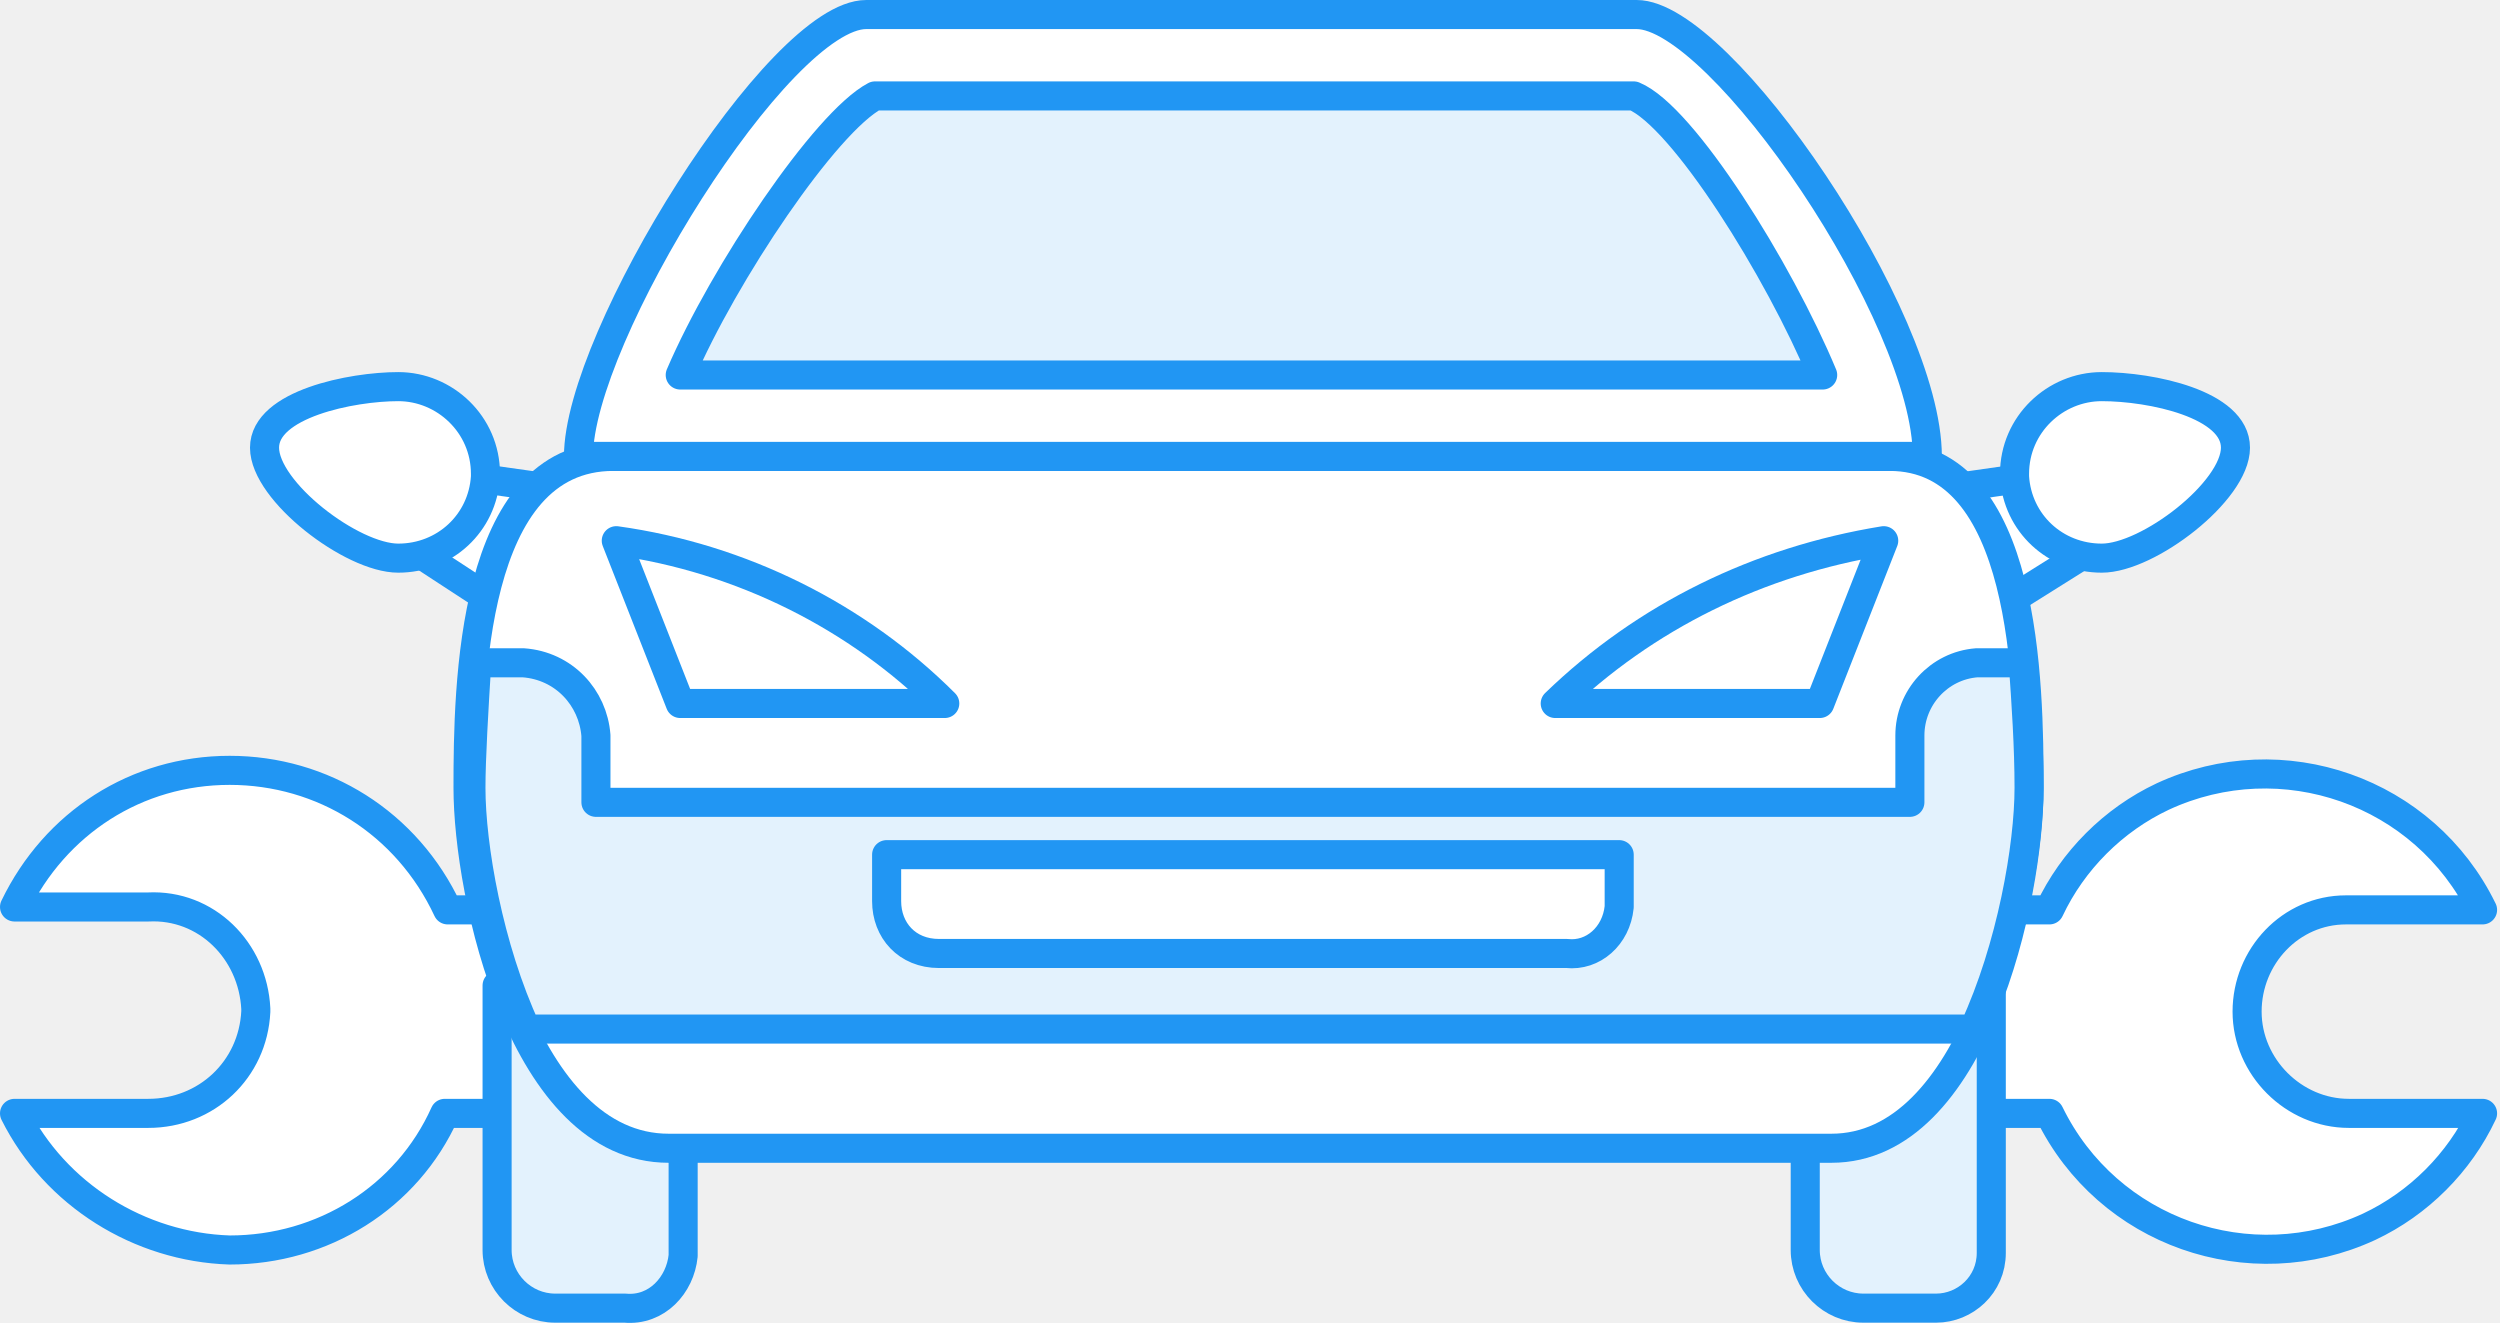
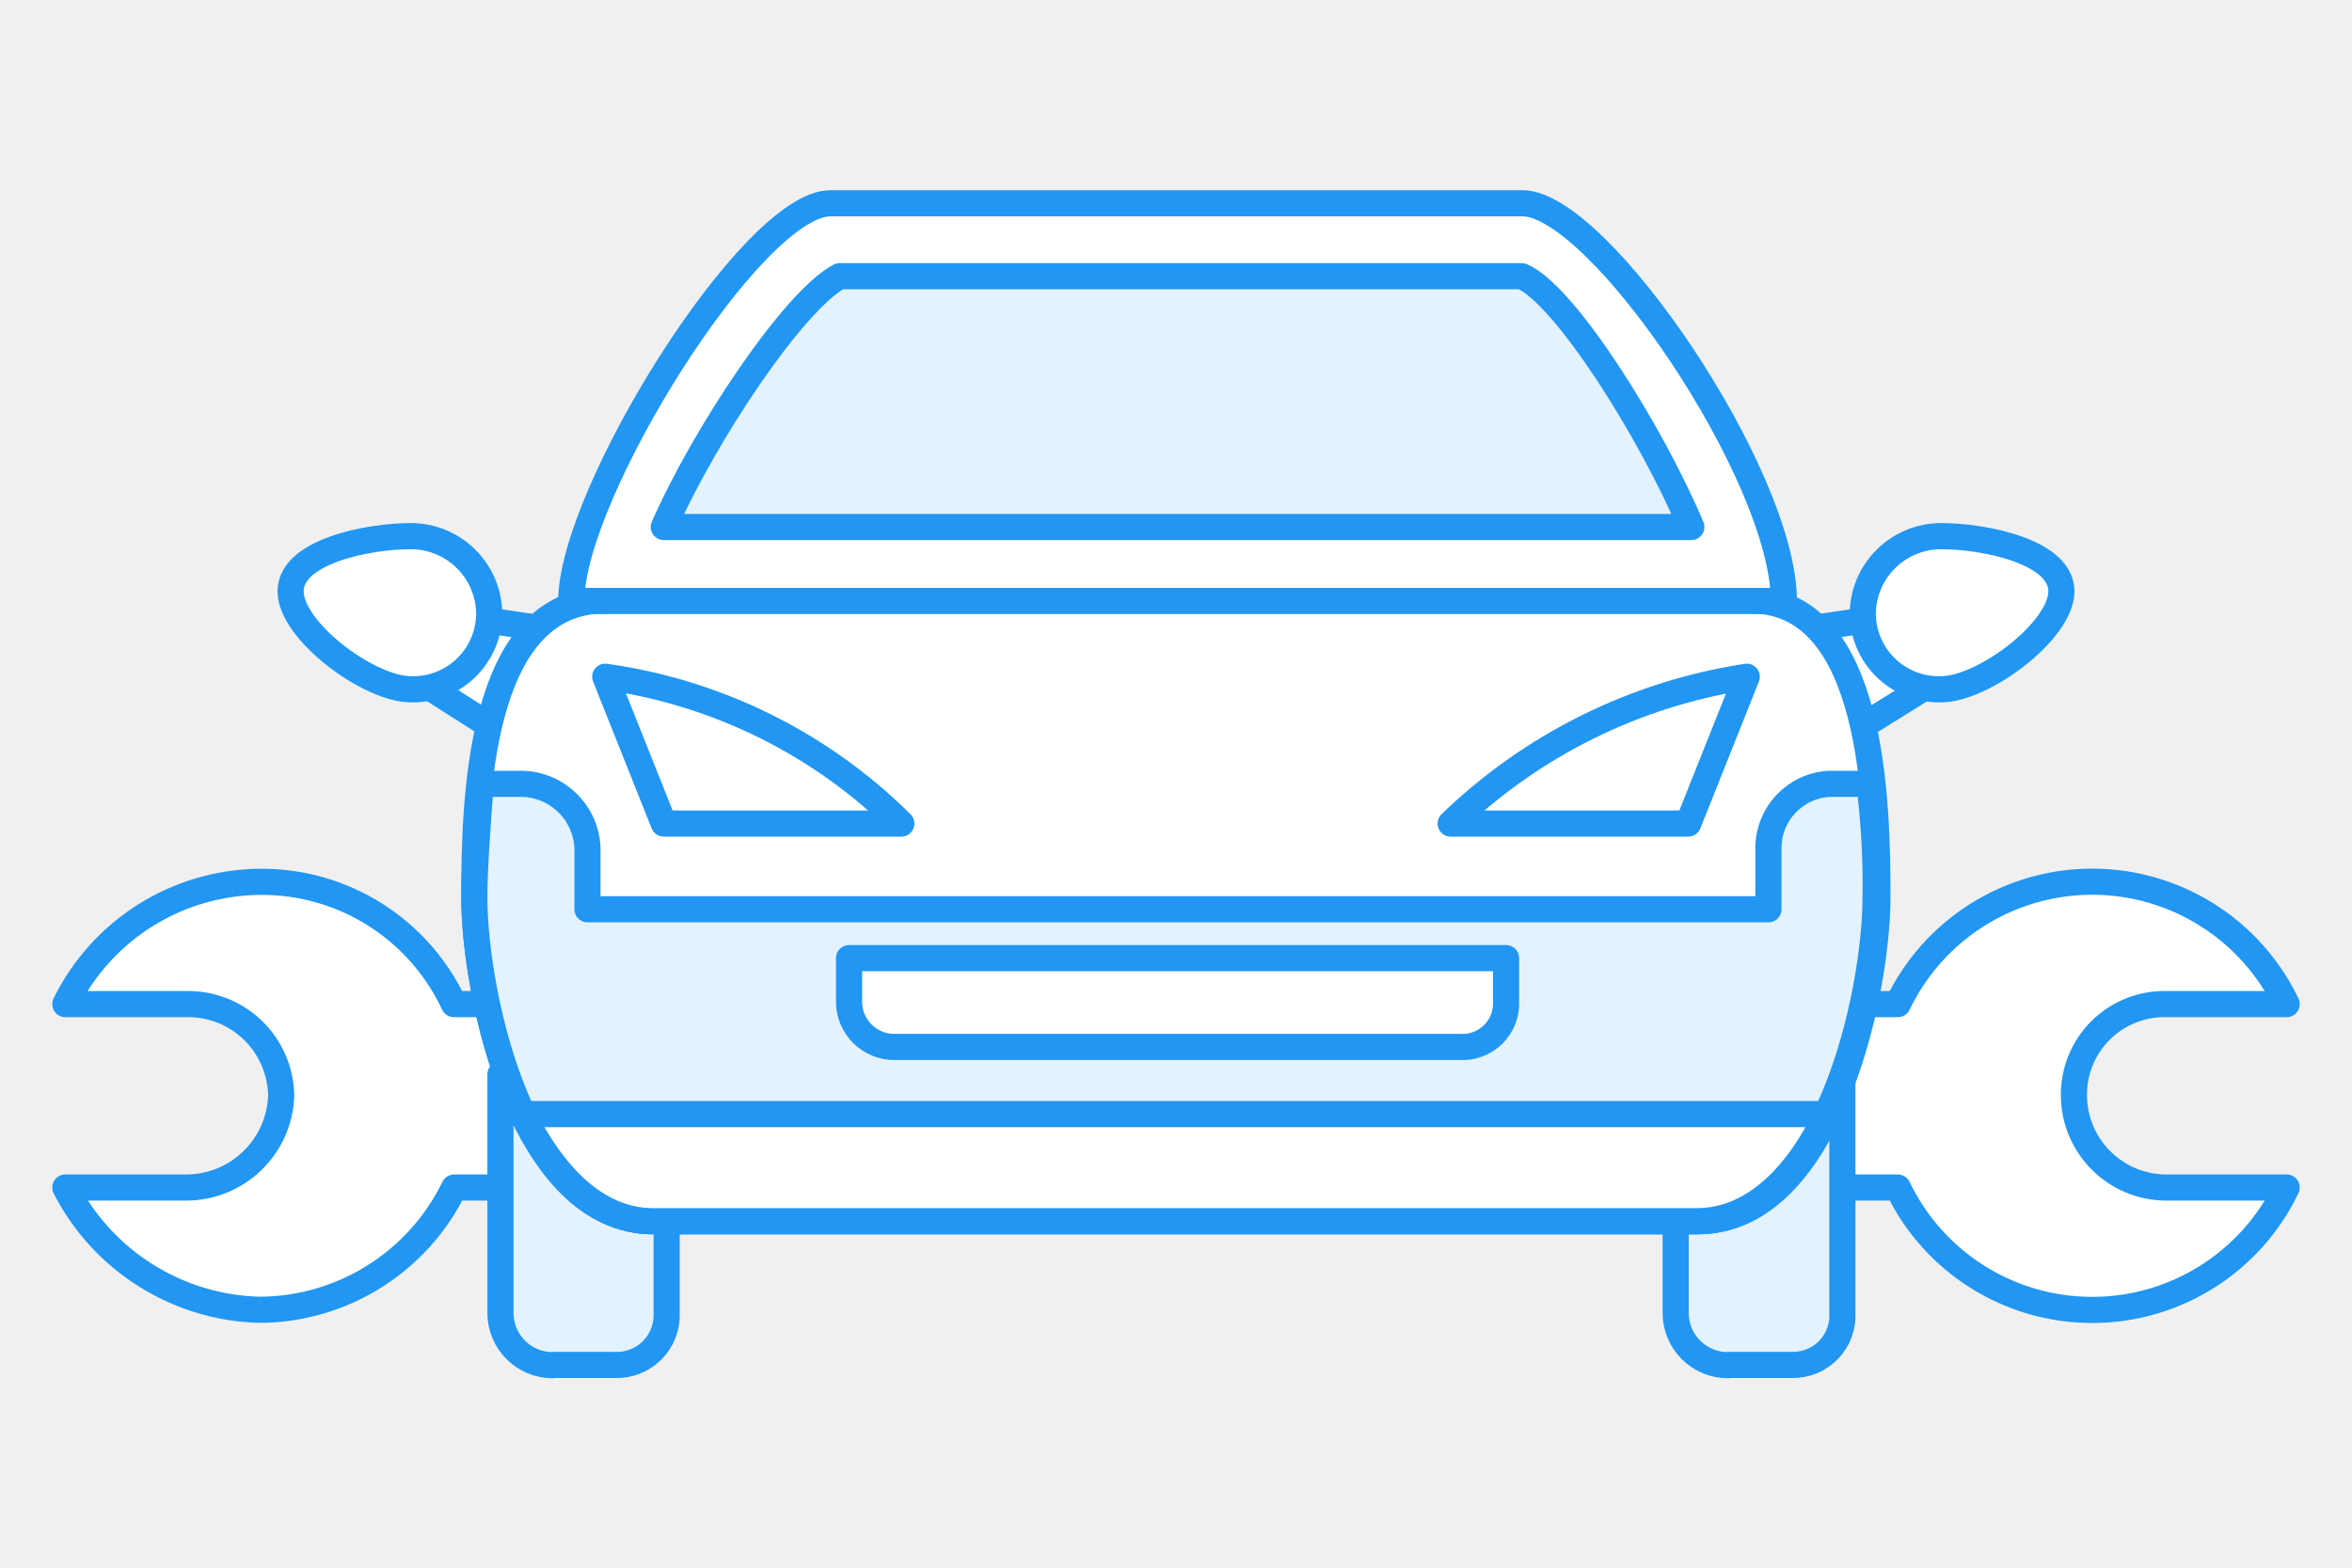
- <svg xmlns="http://www.w3.org/2000/svg" version="1.1" id="Слой_1" x="0px" y="0px" viewBox="0 0 86 45.5" style="enable-background:new 0 0 86 45.5;" xml:space="preserve">
-   <rect x="-2" y="-7.3" style="fill:none;" width="90" height="60" />
-   <path style="fill:#FFFFFF;stroke:#2196F3;stroke-linecap:round;stroke-linejoin:round;" d="M7.9,26.5c-3.2,0-6,1.8-7.4,4.7h4.6  c2-0.1,3.6,1.5,3.7,3.5c0,0,0,0,0,0.1l0,0c-0.1,2-1.7,3.5-3.7,3.5H0.5c1.4,2.8,4.3,4.6,7.4,4.7c3.2,0,6.1-1.8,7.4-4.7h55.2  c2,4.1,6.9,5.8,11,3.9c1.7-0.8,3.1-2.2,3.9-3.9h-4.6c-1.9,0-3.5-1.6-3.5-3.5l0,0c0-1.9,1.5-3.5,3.4-3.5c0,0,0.1,0,0.1,0h4.6  c-2-4.1-6.9-5.8-11-3.9c-1.7,0.8-3.1,2.2-3.9,3.9H15.4C14,28.3,11.1,26.5,7.9,26.5L7.9,26.5z" />
-   <path style="fill:#E3F2FD;stroke:#2196F3;stroke-linecap:round;stroke-linejoin:round;" d="M19.1,45h2.4c1.1,0.1,1.9-0.8,2-1.8  c0-0.1,0-0.1,0-0.2v-9.1h-6.4V43C17.1,44.1,18,45,19.1,45L19.1,45z" />
-   <path style="fill:#E3F2FD;stroke:#2196F3;stroke-linecap:round;stroke-linejoin:round;" d="M64.1,45h2.5c1,0,1.9-0.8,1.9-1.9  c0,0,0-0.1,0-0.1v-9.1h-6.4V43C62.1,44.1,63,45,64.1,45L64.1,45z" />
-   <polygon style="fill:#FFFFFF;stroke:#2196F3;stroke-linecap:round;stroke-linejoin:round;" points="14.7,16.2 21.8,17.2 18.2,21.5   13.3,18.3 " />
-   <path style="fill:#FFFFFF;stroke:#2196F3;stroke-linecap:round;stroke-linejoin:round;" d="M13.7,13.3c-1.6,0-4.6,0.6-4.6,2.1  s3,3.8,4.6,3.8c1.6,0,2.9-1.2,3-2.8c0,0,0-0.1,0-0.1C16.7,14.6,15.3,13.3,13.7,13.3z" />
-   <polygon style="fill:#FFFFFF;stroke:#2196F3;stroke-linecap:round;stroke-linejoin:round;" points="71.3,16.2 64.3,17.2 67.8,21.5   72.9,18.3 " />
-   <path style="fill:#FFFFFF;stroke:#2196F3;stroke-linecap:round;stroke-linejoin:round;" d="M72.3,13.3c1.7,0,4.6,0.6,4.6,2.1  s-3,3.8-4.6,3.8c-1.6,0-2.9-1.2-3-2.8c0,0,0-0.1,0-0.1C69.3,14.6,70.7,13.3,72.3,13.3z" />
-   <path style="fill:#FFFFFF;stroke:#2196F3;stroke-linecap:round;stroke-linejoin:round;" d="M43,39.5H23c-5,0-6.9-8.7-6.9-12.4  c0-3.5,0.1-11.4,5-11.4H65c4.7,0,4.8,7.8,4.8,11.4c0,3.8-1.9,12.4-6.8,12.4H43z" />
-   <path style="fill:#E3F2FD;stroke:#2196F3;stroke-linecap:round;stroke-linejoin:round;" d="M67.9,35.4c1.3-2.8,1.9-6.3,1.9-8.3  c0-1.4-0.1-2.9-0.2-4.3H68c-1.3,0.1-2.3,1.2-2.3,2.5v2.3H20.5v-2.3c-0.1-1.3-1.1-2.4-2.5-2.5h-1.6c-0.1,1.6-0.2,3.3-0.2,4.3  c0,2,0.6,5.5,1.9,8.3H67.9z" />
-   <path style="fill:#FFFFFF;stroke:#2196F3;stroke-linecap:round;stroke-linejoin:round;" d="M21.2,18.6c4.3,0.6,8.3,2.6,11.3,5.6  h-9.1L21.2,18.6z" />
-   <path style="fill:#FFFFFF;stroke:#2196F3;stroke-linecap:round;stroke-linejoin:round;" d="M64.8,18.6c-4.3,0.7-8.2,2.6-11.3,5.6  h9.1L64.8,18.6z" />
-   <path style="fill:#FFFFFF;stroke:#2196F3;stroke-linecap:round;stroke-linejoin:round;" d="M19.9,15.7h46.4c0-4.8-7.1-15.2-10-15.2  H29.8C26.8,0.5,19.9,11.6,19.9,15.7z" />
-   <path style="fill:#E3F2FD;stroke:#2196F3;stroke-linecap:round;stroke-linejoin:round;" d="M23.4,12.9h39.3  c-1.5-3.6-4.8-8.9-6.5-9.6H30.1C28.4,4.2,24.9,9.4,23.4,12.9z" />
-   <path style="fill:#FFFFFF;stroke:#2196F3;stroke-linecap:round;stroke-linejoin:round;" d="M32.3,32.8h21.6c0.9,0.1,1.7-0.6,1.8-1.6  c0-0.1,0-0.1,0-0.2v-1.6H30.5V31C30.5,32,31.2,32.8,32.3,32.8C32.2,32.8,32.2,32.8,32.3,32.8z" />
+ <svg xmlns="http://www.w3.org/2000/svg" id="6db32ab2-7784-4e1e-8c5c-a1bab9072773" data-name="solutions-1" viewBox="0 0 90 60">
+   <path d="M9.94,33.75A8.38,8.38,0,0,0,2.5,38.43H7.1a3.56,3.56,0,0,1,3.66,3.51h0A3.64,3.64,0,0,1,7.1,45.45H2.5a8.6,8.6,0,0,0,7.44,4.68,8.32,8.32,0,0,0,7.44-4.68H72.62a8.25,8.25,0,0,0,14.88,0H82.9a3.54,3.54,0,0,1-3.54-3.51h0a3.46,3.46,0,0,1,3.54-3.51h4.6a8.25,8.25,0,0,0-14.88,0H17.37a8.11,8.11,0,0,0-7.44-4.68Z" style="fill:#fff;stroke:#2196f3;stroke-linecap:round;stroke-linejoin:round;fill-rule:evenodd" />
+   <path d="M21.15,52.24h2.36a1.91,1.91,0,0,0,2-2V41.12H19.15v9.13a2,2,0,0,0,2,2Z" style="fill:#e3f2fd;stroke:#2196f3;stroke-linecap:round;stroke-linejoin:round;fill-rule:evenodd" />
+   <path d="M66.13,52.24h2.48a1.89,1.89,0,0,0,1.89-2V41.12H64.12v9.13a2,2,0,0,0,2,2Z" style="fill:#e3f2fd;stroke:#2196f3;stroke-linecap:round;stroke-linejoin:round;fill-rule:evenodd" />
+   <polygon points="16.67 23.45 23.75 24.5 20.21 28.71 15.25 25.55 16.67 23.45" style="fill:#fff;stroke:#2196f3;stroke-linecap:round;stroke-linejoin:round;fill-rule:evenodd" />
+   <path d="M15.72,20.52c-1.65,0-4.6.59-4.6,2.11s3,3.75,4.6,3.75a2.91,2.91,0,0,0,3-2.93,3,3,0,0,0-3-2.93Z" style="fill:#fff;stroke:#2196f3;stroke-linecap:round;stroke-linejoin:round;fill-rule:evenodd" />
+   <polygon points="73.33 23.45 66.25 24.5 69.79 28.71 74.87 25.55 73.33 23.45" style="fill:#fff;stroke:#2196f3;stroke-linecap:round;stroke-linejoin:round;fill-rule:evenodd" />
+   <path d="M74.28,20.52c1.65,0,4.6.59,4.6,2.11s-3,3.75-4.6,3.75a2.91,2.91,0,0,1-3-2.93,3,3,0,0,1,3-2.93Z" style="fill:#fff;stroke:#2196f3;stroke-linecap:round;stroke-linejoin:round;fill-rule:evenodd" />
+   <path d="M45,46.74H25c-5,0-6.85-8.66-6.85-12.41,0-3.51.12-11.35,5-11.35H67c4.72,0,4.84,7.84,4.84,11.35,0,3.75-1.89,12.41-6.85,12.41Z" style="fill:#fff;stroke:#2196f3;stroke-linecap:round;stroke-linejoin:round;fill-rule:evenodd" />
+   <path d="M45,46.74H25c-5,0-6.85-8.66-6.85-12.41,0-1.05.12-2.69.24-4.33H20a2.56,2.56,0,0,1,2.48,2.46V34.8H67.67V32.46A2.46,2.46,0,0,1,70,30h1.53a30.46,30.46,0,0,1,.24,4.33c0,3.75-1.89,12.41-6.85,12.41Z" style="fill:#e3f2fd;stroke:#2196f3;stroke-linecap:round;stroke-linejoin:round;fill-rule:evenodd" />
+   <path d="M45,46.74H25c-2.24,0-3.9-1.87-5-4.1H69.91c-1.06,2.22-2.72,4.1-5,4.1Z" style="fill:#fff;stroke:#2196f3;stroke-linecap:round;stroke-linejoin:round;fill-rule:evenodd" />
+   <path d="M23.16,25.9a20,20,0,0,1,11.33,5.62H25.4Z" style="fill:#fff;stroke:#2196f3;stroke-linecap:round;stroke-linejoin:round;fill-rule:evenodd" />
+   <path d="M66.84,25.9a20.82,20.82,0,0,0-11.33,5.62H64.6Z" style="fill:#fff;stroke:#2196f3;stroke-linecap:round;stroke-linejoin:round;fill-rule:evenodd" />
+   <path d="M21.86,23h46.4c0-4.8-7.08-15.22-10-15.22H31.78c-3,0-9.92,11.12-9.92,15.22Z" style="fill:#fff;stroke:#2196f3;stroke-linecap:round;stroke-linejoin:round;fill-rule:evenodd" />
+   <path d="M25.4,20.17H64.72c-1.53-3.63-4.84-8.9-6.49-9.6H32.13c-1.77.94-5.19,6.09-6.73,9.6Z" style="fill:#e3f2fd;stroke:#2196f3;stroke-linecap:round;stroke-linejoin:round;fill-rule:evenodd" />
+   <path d="M34.26,40.07h21.6a1.67,1.67,0,0,0,1.77-1.76V36.67H32.49v1.64a1.73,1.73,0,0,0,1.77,1.76Z" style="fill:#fff;stroke:#2196f3;stroke-linecap:round;stroke-linejoin:round;fill-rule:evenodd" />
</svg>
